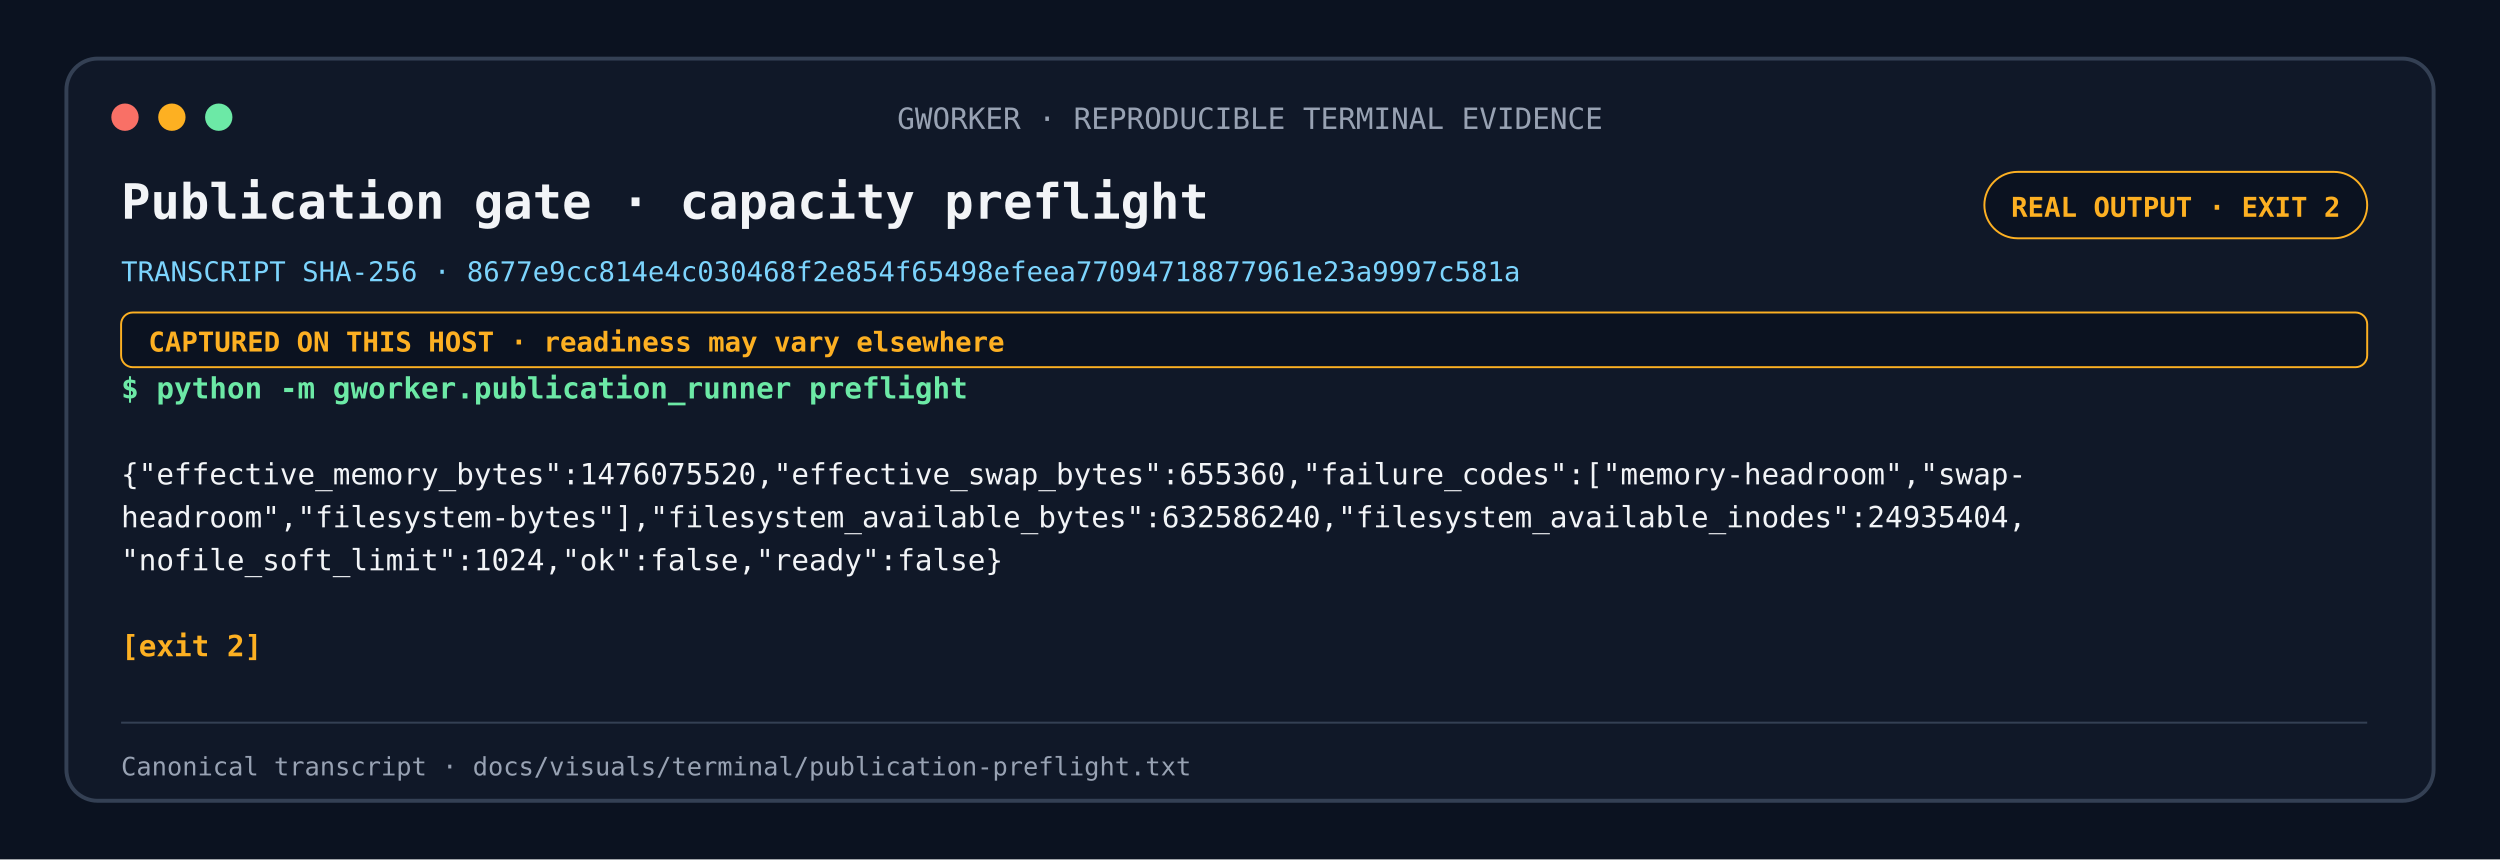
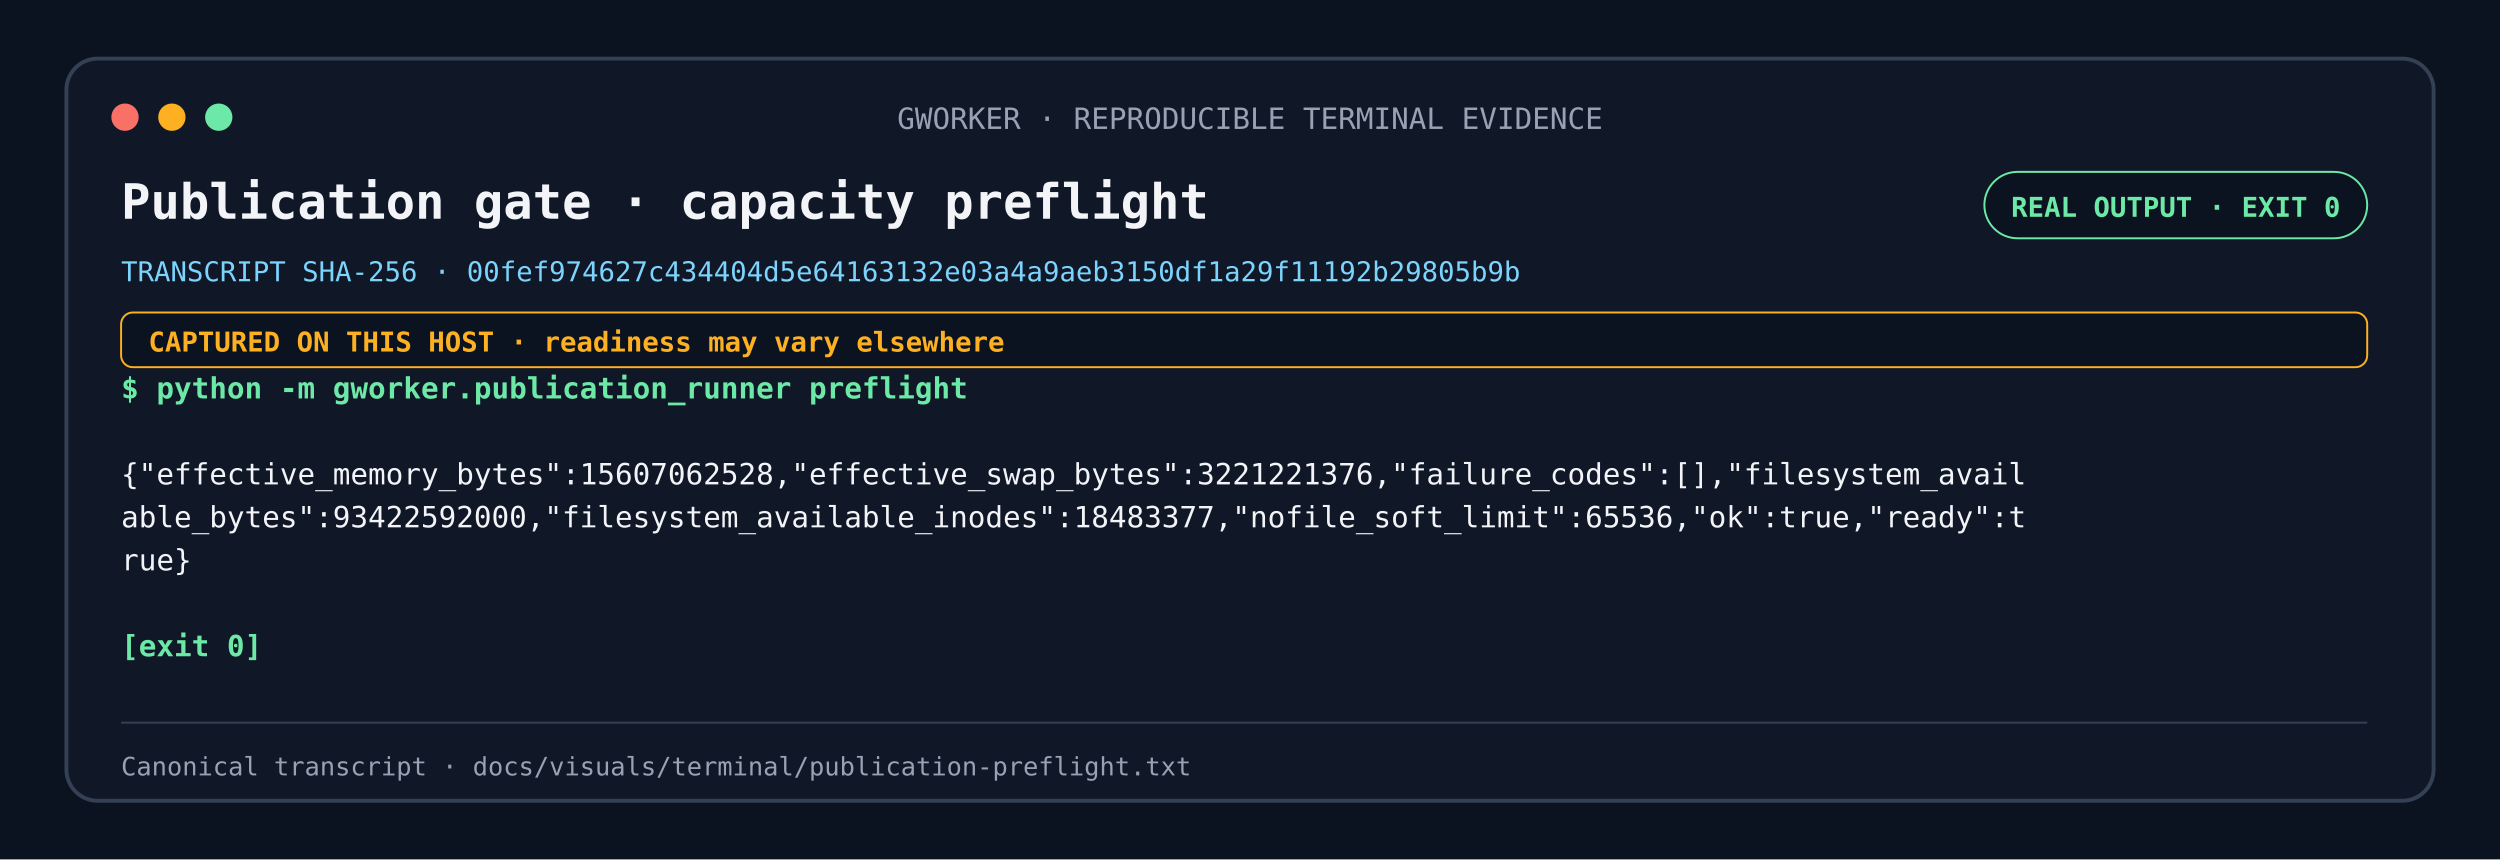
<svg xmlns="http://www.w3.org/2000/svg" width="1280" height="440" viewBox="0 0 1280 440" role="img" aria-labelledby="publication-preflight-title publication-preflight-description" data-capture-id="publication-preflight">
  <rect x="0" y="0" width="1280" height="440" fill="#0B1220" />
  <rect x="34" y="30" width="1212" height="380" rx="16" fill="#101828" stroke="#344054" stroke-width="2" />
  <circle cx="64" cy="60" r="7" fill="#F97066" />
  <circle cx="88" cy="60" r="7" fill="#FDB022" />
  <circle cx="112" cy="60" r="7" fill="#6CE9A6" />
  <text x="640" y="66" fill="#98A2B3" font-size="15" font-family="monospace" text-anchor="middle">GWORKER · REPRODUCIBLE TERMINAL EVIDENCE</text>
  <text x="62" y="112" fill="#F2F4F7" font-size="25" font-weight="700" font-family="monospace">Publication gate · capacity preflight</text>
-   <rect x="1016" y="88" width="196" height="34" rx="17" fill="#0B1220" stroke="#FDB022" stroke-width="1" />
-   <text x="1114" y="111" fill="#FDB022" font-size="14" font-weight="700" font-family="monospace" text-anchor="middle">REAL OUTPUT · EXIT 2</text>
-   <text x="62" y="144" fill="#7CD4FD" font-size="14" font-family="monospace">TRANSCRIPT SHA-256 · 8677e9cc814e4c030468f2e854f65498efeea77094718877961e23a9997c581a</text>
+   <rect x="1016" y="88" width="196" height="34" rx="17" fill="#0B1220" stroke="#6CE9A6" stroke-width="1" />
+   <text x="1114" y="111" fill="#6CE9A6" font-size="14" font-weight="700" font-family="monospace" text-anchor="middle">REAL OUTPUT · EXIT 0</text>
+   <text x="62" y="144" fill="#7CD4FD" font-size="14" font-family="monospace">TRANSCRIPT SHA-256 · 00fef974627c434404d5e64163132e03a4a9aeb3150df1a29f11192b29805b9b</text>
  <rect x="62" y="160" width="1150" height="28" rx="6" fill="#0B1220" stroke="#FDB022" stroke-width="1" />
  <text x="76" y="180" fill="#FDB022" font-size="14" font-weight="700" font-family="monospace">CAPTURED ON THIS HOST · readiness may vary elsewhere</text>
  <text x="62" y="204" fill="#6CE9A6" font-size="15" font-weight="700" font-family="monospace" xml:space="preserve">$ python -m gworker.publication_runner preflight</text>
  <text x="62" y="226" fill="#F2F4F7" font-size="15" font-weight="400" font-family="monospace" xml:space="preserve" />
-   <text x="62" y="248" fill="#F2F4F7" font-size="15" font-weight="400" font-family="monospace" xml:space="preserve">{"effective_memory_bytes":1476075520,"effective_swap_bytes":655360,"failure_codes":["memory-headroom","swap-</text>
-   <text x="62" y="270" fill="#F2F4F7" font-size="15" font-weight="400" font-family="monospace" xml:space="preserve">headroom","filesystem-bytes"],"filesystem_available_bytes":632586240,"filesystem_available_inodes":24935404,</text>
-   <text x="62" y="292" fill="#F2F4F7" font-size="15" font-weight="400" font-family="monospace" xml:space="preserve">"nofile_soft_limit":1024,"ok":false,"ready":false}</text>
+   <text x="62" y="248" fill="#F2F4F7" font-size="15" font-weight="400" font-family="monospace" xml:space="preserve">{"effective_memory_bytes":15607062528,"effective_swap_bytes":3221221376,"failure_codes":[],"filesystem_avail</text>
+   <text x="62" y="270" fill="#F2F4F7" font-size="15" font-weight="400" font-family="monospace" xml:space="preserve">able_bytes":93422592000,"filesystem_available_inodes":18483377,"nofile_soft_limit":65536,"ok":true,"ready":t</text>
+   <text x="62" y="292" fill="#F2F4F7" font-size="15" font-weight="400" font-family="monospace" xml:space="preserve">rue}</text>
  <text x="62" y="314" fill="#F2F4F7" font-size="15" font-weight="400" font-family="monospace" xml:space="preserve" />
-   <text x="62" y="336" fill="#FDB022" font-size="15" font-weight="700" font-family="monospace" xml:space="preserve">[exit 2]</text>
+   <text x="62" y="336" fill="#6CE9A6" font-size="15" font-weight="700" font-family="monospace" xml:space="preserve">[exit 0]</text>
  <line x1="62" y1="370" x2="1212" y2="370" stroke="#344054" stroke-width="1" />
  <text x="62" y="397" fill="#98A2B3" font-size="13" font-family="monospace">Canonical transcript · docs/visuals/terminal/publication-preflight.txt</text>
</svg>
